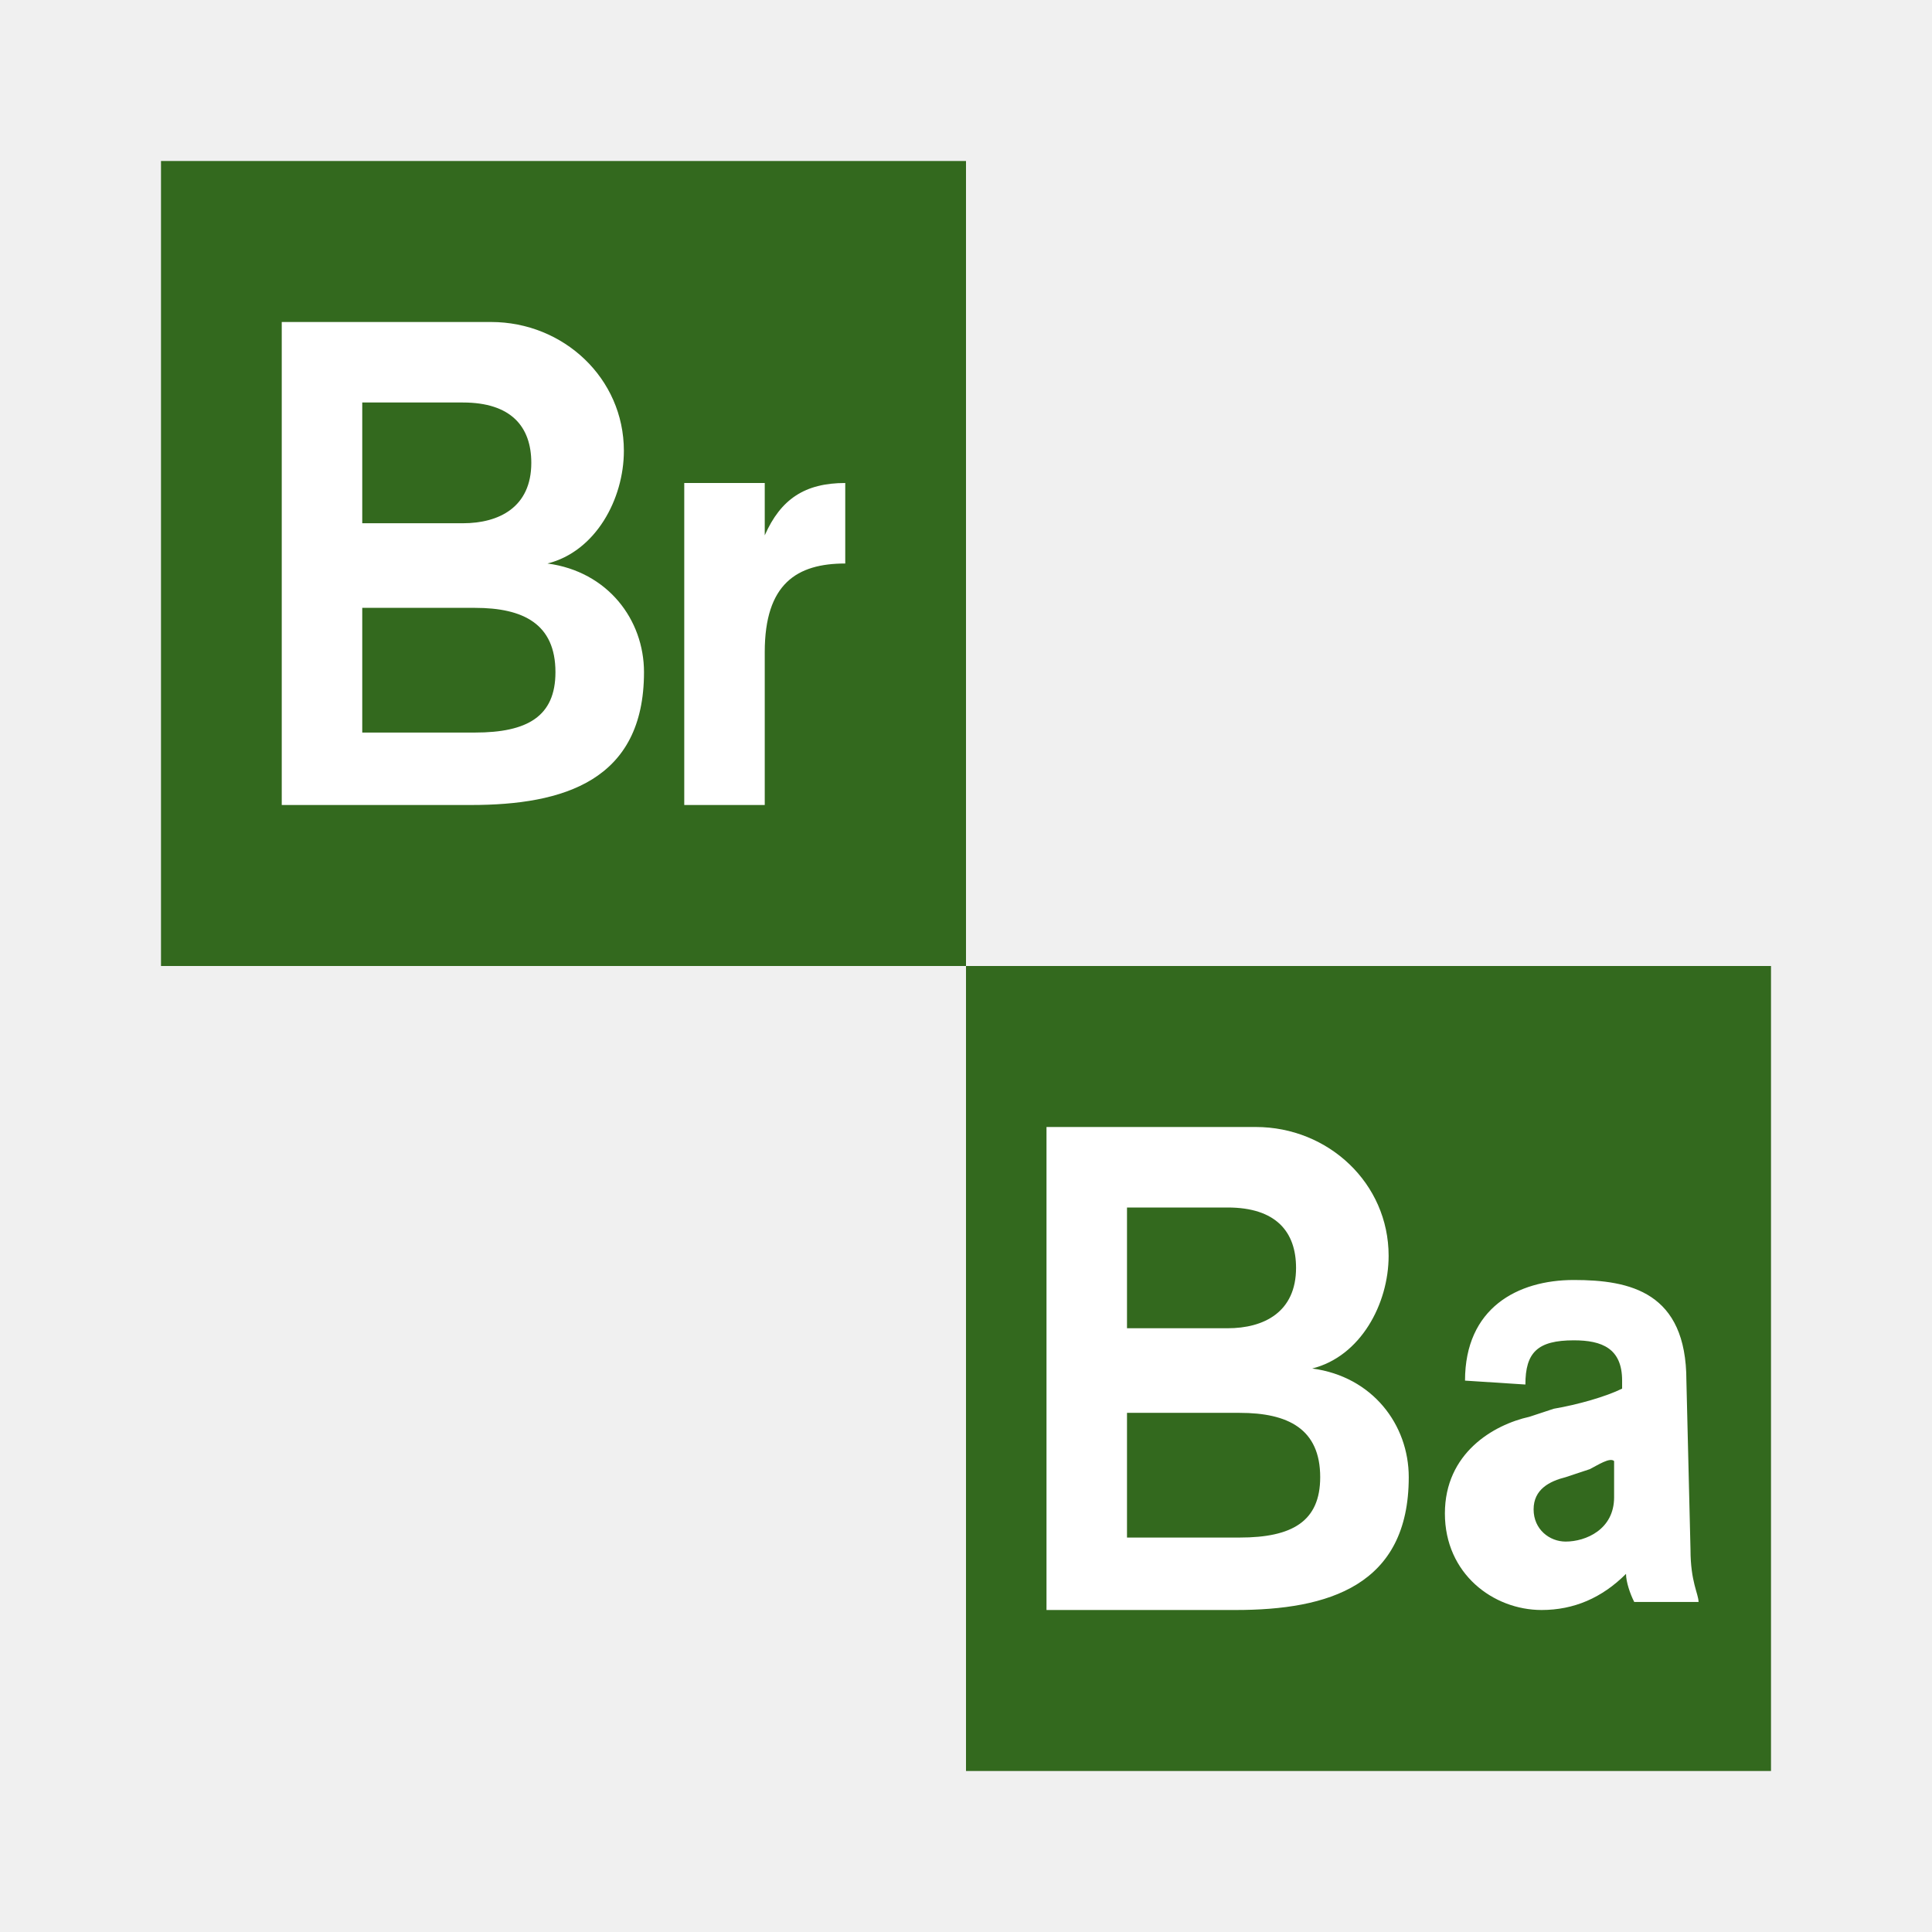
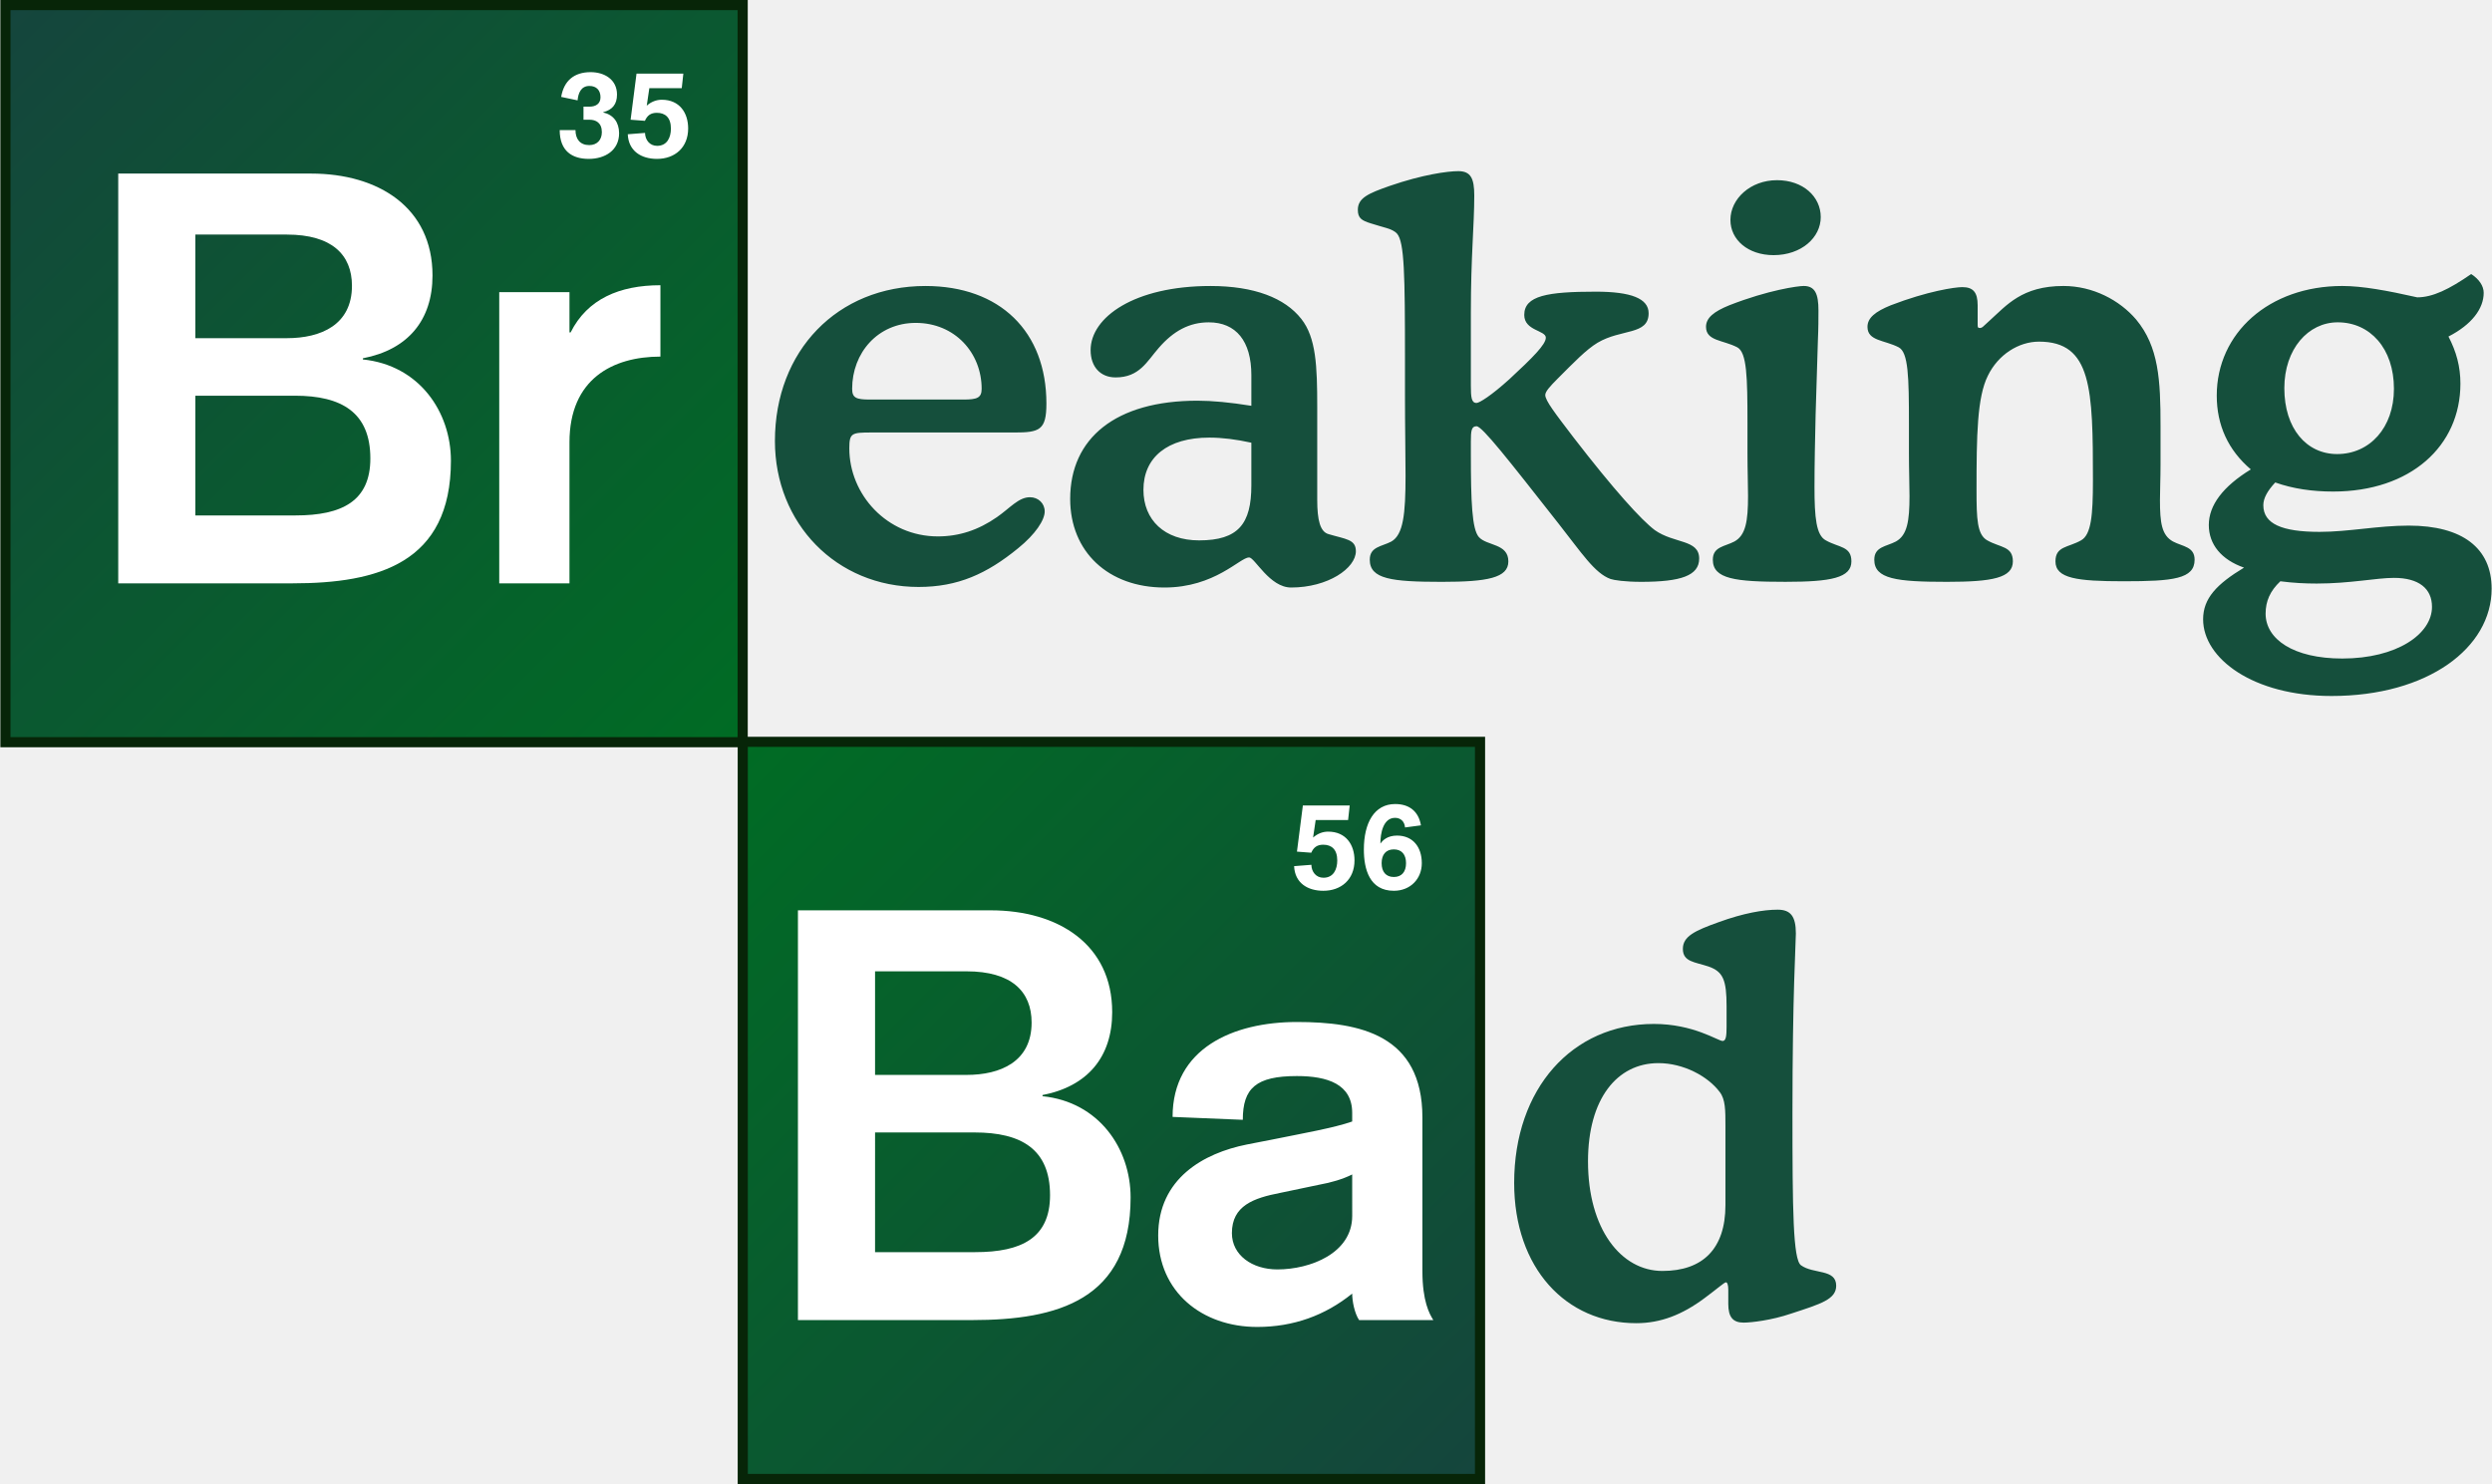
- <svg xmlns="http://www.w3.org/2000/svg" viewBox="0 0 48 48" version="1.1">
-   <g id="surface1">
-     <path d="M24 24H4V4h20zm20 0H24v20h20z" fill="#33691E" />
-     <path d="M7 8h5.2c1.8 0 3.3 1.398 3.3 3.2 0 1.198-.7 2.5-1.898 2.8 1.5.2 2.398 1.398 2.398 2.7 0 2.698-2 3.3-4.3 3.3H7zm2 5h2.5c.898 0 1.7-.398 1.7-1.5 0-.898-.5-1.5-1.7-1.5H9zm0 5.2h2.8c1.302 0 2-.4 2-1.5 0-1.2-.8-1.598-2-1.598H9zM26 28h5.2c1.8 0 3.3 1.398 3.3 3.2 0 1.198-.7 2.5-1.898 2.8 1.5.2 2.398 1.398 2.398 2.7 0 2.698-2 3.3-4.3 3.3H26zm2 5h2.5c.898 0 1.7-.398 1.7-1.5 0-.898-.5-1.5-1.7-1.5H28zm0 5.2h2.8c1.302 0 2-.4 2-1.5 0-1.2-.8-1.598-2-1.598H28zM17 12h2v1.3c.398-.902 1-1.3 2-1.3v2c-1.2 0-2 .5-2 2.2V20h-2zm25 26.5c0 .8.2 1.102.2 1.3h-1.598c-.102-.198-.204-.5-.204-.698-.597.597-1.296.898-2.097.898-1.2 0-2.403-.898-2.403-2.398s1.204-2.204 2.102-2.403l.602-.199c.597-.102 1.296-.3 1.699-.5v-.2c0-.8-.5-1-1.2-1-.902 0-1.203.302-1.203 1.098l-1.5-.097c0-1.801 1.301-2.5 2.704-2.5 1.398 0 2.796.3 2.796 2.5zm-2.5-2l-.602.2c-.398.1-.796.3-.796.8s.398.8.796.8c.5 0 1.204-.3 1.204-1.1v-.9c-.102-.1-.403.098-.602.2z" fill="#FFF" />
-   </g>
+ <svg xmlns="http://www.w3.org/2000/svg" width="2500" height="1489" viewBox="-0.001 0 368.586 219.594">
+   <linearGradient id="a" gradientUnits="userSpaceOnUse" x1="-1045.181" y1="1339.017" x2="-936.107" y2="1229.943" gradientTransform="matrix(1 0 0 -1 1045.93 1339.77)">
+     <stop offset="0" stop-color="#15453d" />
+     <stop offset="1" stop-color="#006c24" />
+   </linearGradient>
+   <path fill="url(#a)" d="M.751.752h109.074v109.074H.751z" />
+   <path d="M-.001 110.577V0h110.576v110.576H-.001v.001zm109.826-.751v-.75.75zm-108.326-.75h107.574V1.502H1.499v107.574z" fill="#072508" />
+   <path d="M17.438 25.684H45.97c9.963 0 17.965 5.023 17.965 15.074 0 6.643-3.658 10.984-10.303 12.26v.172c8.346.852 13.027 7.75 13.027 14.988 0 15.158-10.812 18.141-23.416 18.141H17.438V25.684zm11.413 24.357h13.541c5.023 0 9.625-1.961 9.625-7.752 0-4.6-2.984-7.578-9.625-7.578H28.851v15.33zm0 26.23h14.818c6.898 0 11.07-2.133 11.07-8.434 0-6.814-4.258-9.283-11.156-9.283H28.851v17.717zM73.808 43.227H84.2v5.959h.17c2.471-4.938 7.238-6.98 13.285-6.98v10.561c-7.07 0-13.455 3.32-13.455 12.686V86.32H73.808V43.227zM86.274 15.782h.893c.912 0 1.623-.42 1.623-1.387 0-1.039-.602-1.676-1.641-1.676-1.258 0-1.66 1.094-1.75 2.133l-2.426-.512c.4-2.406 1.932-3.664 4.357-3.664 2.023 0 3.902 1.076 3.902 3.318 0 1.441-.693 2.262-2.043 2.607v.037c1.551.363 2.334 1.478 2.354 3.063 0 2.572-2.115 3.811-4.486 3.811-2.426 0-4.303-1.129-4.303-4.266h2.334c0 1.33.674 2.225 2.041 2.225 1.168 0 1.861-.785 1.861-1.914 0-1.387-.875-1.842-1.824-1.842h-.893l.001-1.933zM94.118 10.895h6.928l-.236 2.152h-4.795l-.383 2.588c.637-.563 1.404-.875 2.225-.875 2.643 0 3.902 1.951 3.902 4.248 0 2.846-1.988 4.504-4.613 4.504-2.316 0-4.213-1.147-4.322-3.646l2.553-.199c.018 1.039.693 1.914 1.787 1.914 1.494 0 2.043-1.258 2.043-2.553 0-1.641-.84-2.334-2.08-2.334-.912 0-1.422.4-1.768 1.186l-2.115-.164.874-6.821z" fill="#fff" />
+   <path d="M128.88 63.998c-2.941 0-3.277.084-3.277 2.352 0 6.807 5.545 13.025 13.107 13.025 3.109 0 5.967-.924 8.74-2.857 1.933-1.344 3.193-2.941 4.873-2.941 1.26 0 2.187.926 2.187 2.102 0 1.26-1.346 3.361-3.949 5.461-4.623 3.781-8.908 5.715-14.705 5.715-12.186 0-21.26-9.412-21.26-21.596 0-13.361 9.242-22.939 22.268-22.939 11.008 0 17.898 6.721 17.898 17.393 0 3.949-1.01 4.287-4.791 4.287h-20.502c-.253-.002-.421-.002-.589-.002zm13.611-4.875c2.019 0 2.689-.252 2.689-1.596 0-5.295-3.949-9.748-9.748-9.748-5.629 0-9.41 4.453-9.41 9.748 0 1.344.588 1.596 2.604 1.596h13.865zM196.513 79.039c2.523.756 4.035.756 4.035 2.52 0 2.521-4.119 5.379-9.58 5.379-3.195 0-5.379-4.453-6.219-4.453-1.346 0-5.043 4.453-12.521 4.453-8.318 0-13.949-5.293-13.949-13.109 0-8.99 6.723-14.537 18.824-14.537 2.184 0 4.873.252 7.982.756V55.51c0-5.041-2.27-7.813-6.303-7.813-2.856 0-5.209 1.26-7.395 3.781-1.766 2.018-2.857 4.369-6.387 4.369-2.27 0-3.697-1.596-3.697-4.033 0-4.873 6.471-9.494 17.729-9.494 6.471 0 11.008 1.764 13.445 4.873 2.187 2.773 2.354 6.975 2.354 13.025v13.779c.002 2.941.422 4.706 1.682 5.042zm-17.647-14.285c-6.219 0-9.748 2.941-9.748 7.73 0 4.453 3.109 7.479 8.236 7.479 5.797 0 7.73-2.438 7.73-8.15V65.51c-2.269-.504-4.368-.756-6.218-.756zM217.56 57.023c0 1.764.084 2.604.84 2.604.42 0 2.187-1.092 4.875-3.529 3.445-3.193 5.377-5.125 5.377-6.133 0-1.094-3.192-1.01-3.192-3.361 0-2.857 3.444-3.445 10.588-3.445 5.212 0 7.813 1.008 7.813 3.193 0 3.277-4.032 2.268-7.562 4.369-1.68 1.008-3.529 2.941-5.881 5.293-1.178 1.178-1.85 1.934-1.85 2.438 0 .84 1.512 2.773 4.201 6.303 5.967 7.73 10 12.184 12.018 13.697 2.855 2.016 6.553 1.344 6.553 4.201 0 2.52-2.688 3.445-8.57 3.445-2.438 0-4.033-.252-4.537-.42-2.354-.842-4.285-3.865-7.729-8.236-7.396-9.41-11.263-14.369-12.103-14.369-.756 0-.84.674-.84 2.27v1.848c0 7.059.168 11.094 1.176 12.27 1.179 1.344 4.371.924 4.371 3.613 0 2.438-3.108 3.025-9.832 3.025-7.479 0-10.672-.42-10.672-3.277 0-1.935 1.764-1.935 3.193-2.689 1.764-1.008 2.1-4.033 2.1-9.748 0-3.193-.084-7.059-.084-11.932V53.16c0-12.521-.084-17.328-1.176-18.588-.672-.756-2.102-.924-3.865-1.514-1.346-.42-1.934-.756-1.934-2.016 0-1.765 1.598-2.437 4.707-3.529 4.873-1.682 8.57-2.186 10.166-2.186 1.85 0 2.354 1.094 2.354 3.613 0 4.453-.504 8.923-.504 17.328v10.755h-.001zM268.401 72.064c0 4.537.252 7.143 1.681 7.898 1.935 1.092 3.78.84 3.78 3.109 0 2.438-3.024 3.024-9.748 3.024-7.479 0-10.754-.42-10.754-3.277 0-1.934 1.766-1.934 3.191-2.689 1.682-.924 2.018-3.025 2.018-6.723 0-1.764-.084-3.781-.084-6.303V62.65c0-6.891-.084-10.504-1.514-11.26-2.099-1.092-4.619-.924-4.619-3.025 0-1.344 1.176-2.268 3.444-3.193 5.798-2.268 10.167-2.855 11.007-2.855 1.682 0 2.186 1.176 2.186 3.613 0 1.092 0 2.604-.084 4.453l-.336 10.924c-.084 3.699-.168 7.312-.168 10.757zm-5.547-45.401c3.865 0 6.472 2.438 6.472 5.462 0 3.025-2.856 5.629-6.976 5.629-3.781 0-6.387-2.268-6.387-5.209.002-3.109 2.942-5.882 6.891-5.882zM305.229 42.318c4.369 0 8.318 2.1 10.756 4.957 3.361 4.033 3.613 8.99 3.613 15.713v5.799c0 2.016-.084 3.697-.084 5.209 0 3.361.252 5.211 1.934 6.135 1.429.756 3.193.756 3.193 2.689 0 2.856-3.193 3.193-10.504 3.193-6.891 0-10.084-.42-10.084-2.941 0-2.271 1.848-2.019 3.78-3.109 1.513-.84 1.765-3.697 1.765-8.906 0-13.529-.168-20.504-7.981-20.504-3.024 0-6.052 1.932-7.563 5.041-1.596 3.193-1.68 8.824-1.68 16.975 0 4.201.084 6.555 1.596 7.395 1.934 1.092 3.781.84 3.781 3.109 0 2.438-3.025 3.025-9.749 3.025-7.478 0-10.755-.42-10.755-3.277 0-1.935 1.766-1.935 3.191-2.689 1.684-.924 2.02-3.025 2.02-6.723 0-1.764-.084-3.781-.084-6.303v-4.453c0-6.891-.085-10.504-1.516-11.26-2.1-1.092-4.619-.924-4.619-3.025 0-1.344 1.175-2.268 3.445-3.193 5.461-2.1 9.494-2.688 10.586-2.688 1.597 0 2.271.756 2.271 2.688v2.858c0 .336 0 .504.335.504a.644.644 0 0 0 .421-.168l1.008-.924c2.522-2.271 4.79-5.127 10.924-5.127zM327.915 58.535c0-9.244 7.73-16.217 18.57-16.217 2.941 0 6.639.672 11.092 1.68 2.271 0 4.705-1.176 7.982-3.445 1.176.756 1.851 1.766 1.851 2.773 0 2.352-1.767 4.705-5.212 6.471 1.177 2.268 1.768 4.453 1.768 6.975 0 9.242-7.396 15.965-18.826 15.965-3.107 0-5.963-.42-8.57-1.344-1.176 1.26-1.764 2.352-1.764 3.361 0 2.771 2.771 3.949 8.318 3.949 4.286 0 8.654-.926 13.193-.926 7.982 0 12.268 3.361 12.268 9.328 0 8.74-9.411 15.883-23.695 15.883-11.597 0-18.992-5.545-18.992-11.346 0-3.109 2.019-5.209 6.051-7.646-3.359-1.176-5.209-3.445-5.209-6.303 0-2.939 2.101-5.713 6.218-8.234-3.363-2.857-5.043-6.555-5.043-10.924zm7.229 32.268c0 3.781 4.117 6.641 11.342 6.641 8.066 0 13.275-3.615 13.275-7.648 0-2.689-1.931-4.285-5.627-4.285-2.607 0-6.473.84-11.429.84-1.683 0-3.444-.084-5.38-.336-1.512 1.426-2.181 2.94-2.181 4.788zm10.585-23.614c4.789 0 8.402-3.865 8.402-9.662 0-5.967-3.529-9.832-8.318-9.832-4.371 0-7.899 3.949-7.899 9.748 0 5.965 3.276 9.746 7.815 9.746zM255.647 190.84c0-.756-.168-1.092-.338-1.092-.252 0-1.26.924-3.191 2.353-3.275 2.438-6.471 3.696-10.084 3.696-10.42 0-18.066-8.149-18.066-20.754 0-13.949 8.57-23.526 20.67-23.526 5.885 0 9.498 2.521 10.168 2.521.504 0 .588-.756.588-2.102v-3.041c0-3.865-.504-5.128-2.688-5.883-2.018-.672-3.779-.672-3.779-2.605 0-1.849 1.764-2.689 5.293-3.949 3.694-1.344 6.637-1.849 8.737-1.849 1.933 0 2.688 1.009 2.688 3.529 0 1.429-.504 8.925-.504 26.569 0 14.369.084 21.68 1.262 22.52 1.848 1.344 5.209.504 5.209 3.025 0 2.016-2.27 2.688-6.639 4.117-2.941 1.008-5.968 1.344-7.06 1.344-1.597 0-2.267-.84-2.267-2.771v-2.102zm-.421-24.2c0-2.353 0-3.95-.84-5.042-1.763-2.354-5.375-4.283-9.074-4.283-6.135 0-10.42 5.291-10.42 14.536 0 9.998 4.873 16.217 11.008 16.217 5.965 0 9.326-3.276 9.326-9.745V166.64z" fill="#154f3c" />
+   <linearGradient id="b" gradientUnits="userSpaceOnUse" x1="-827.014" y1="1120.923" x2="-936.09" y2="1230" gradientTransform="matrix(1 0 0 -1 1045.93 1339.77)">
+     <stop offset="0" stop-color="#15453d" />
+     <stop offset="1" stop-color="#006c24" />
+   </linearGradient>
+   <path fill="url(#b)" d="M109.839 109.771h109.078v109.075H109.839z" />
+   <path d="M109.087 219.594V109.021h110.58V219.594h-110.58zm109.83-.747v-.75.75zm-108.33-.75h107.58l-.002-107.575H110.587v107.575z" fill="#072508" />
+   <path d="M118.001 134.706h28.525c9.965 0 17.969 5.024 17.969 15.072 0 6.643-3.662 10.98-10.307 12.26v.172c8.348.85 13.031 7.746 13.031 14.982 0 15.16-10.814 18.145-23.42 18.145H118l.001-60.631zm11.41 24.353h13.539c5.021 0 9.623-1.959 9.623-7.747 0-4.599-2.981-7.581-9.623-7.581h-13.539v15.328zm0 26.227h14.813c6.9 0 11.076-2.129 11.076-8.432 0-6.811-4.26-9.279-11.158-9.279h-14.73l-.001 17.711zM210.392 188.097c0 4.428 1.021 6.303 1.615 7.239h-10.984c-.678-1.022-1.02-2.812-1.02-3.92-4.002 3.236-8.689 4.938-14.055 4.938-8.174 0-14.646-5.192-14.646-13.534 0-8.436 6.727-12.186 13.115-13.462l4.342-.849c3.748-.766 8.604-1.618 11.244-2.555v-1.277c0-4.258-3.662-5.448-8.178-5.448-6.045 0-8.006 1.787-8.006 6.474l-10.389-.429c0-10.132 8.941-14.045 18.395-14.045 9.287 0 18.566 1.873 18.566 14.132v22.736h.001zm-10.389-14.307c-1.359.683-3.066 1.193-4.941 1.531l-5.707 1.195c-3.916.766-7.149 1.871-7.149 5.959 0 3.238 2.978 5.367 6.728 5.367 4.854 0 11.071-2.385 11.071-7.918l-.002-6.134zM192.704 119.196h6.93l-.238 2.151h-4.795l-.383 2.59c.639-.565 1.404-.876 2.225-.876 2.646 0 3.902 1.951 3.902 4.25 0 2.844-1.988 4.503-4.613 4.503-2.315 0-4.213-1.149-4.322-3.647l2.554-.199c.019 1.039.692 1.914 1.787 1.914 1.496 0 2.043-1.258 2.043-2.553 0-1.642-.84-2.334-2.08-2.334-.909 0-1.422.4-1.769 1.186l-2.114-.163.873-6.822zM207.823 122.442c-.072-.875-.637-1.422-1.477-1.422-1.771 0-2.17 2.312-2.17 3.771h.036c.31-.455 1.021-1.146 2.425-1.146 2.315 0 3.666 1.658 3.666 4.084 0 2.299-1.679 4.085-4.14 4.085-3.61 0-4.433-3.228-4.433-6.108 0-3.92 1.531-6.729 4.631-6.729 2.08 0 3.466 1.077 3.814 3.153l-2.352.312zm-3.465 5.287c0 1.275.639 2.042 1.807 2.042 1.166 0 1.805-.767 1.805-2.042s-.639-2.042-1.805-2.042c-1.168.001-1.807.767-1.807 2.042z" fill="#fff" />
</svg>
